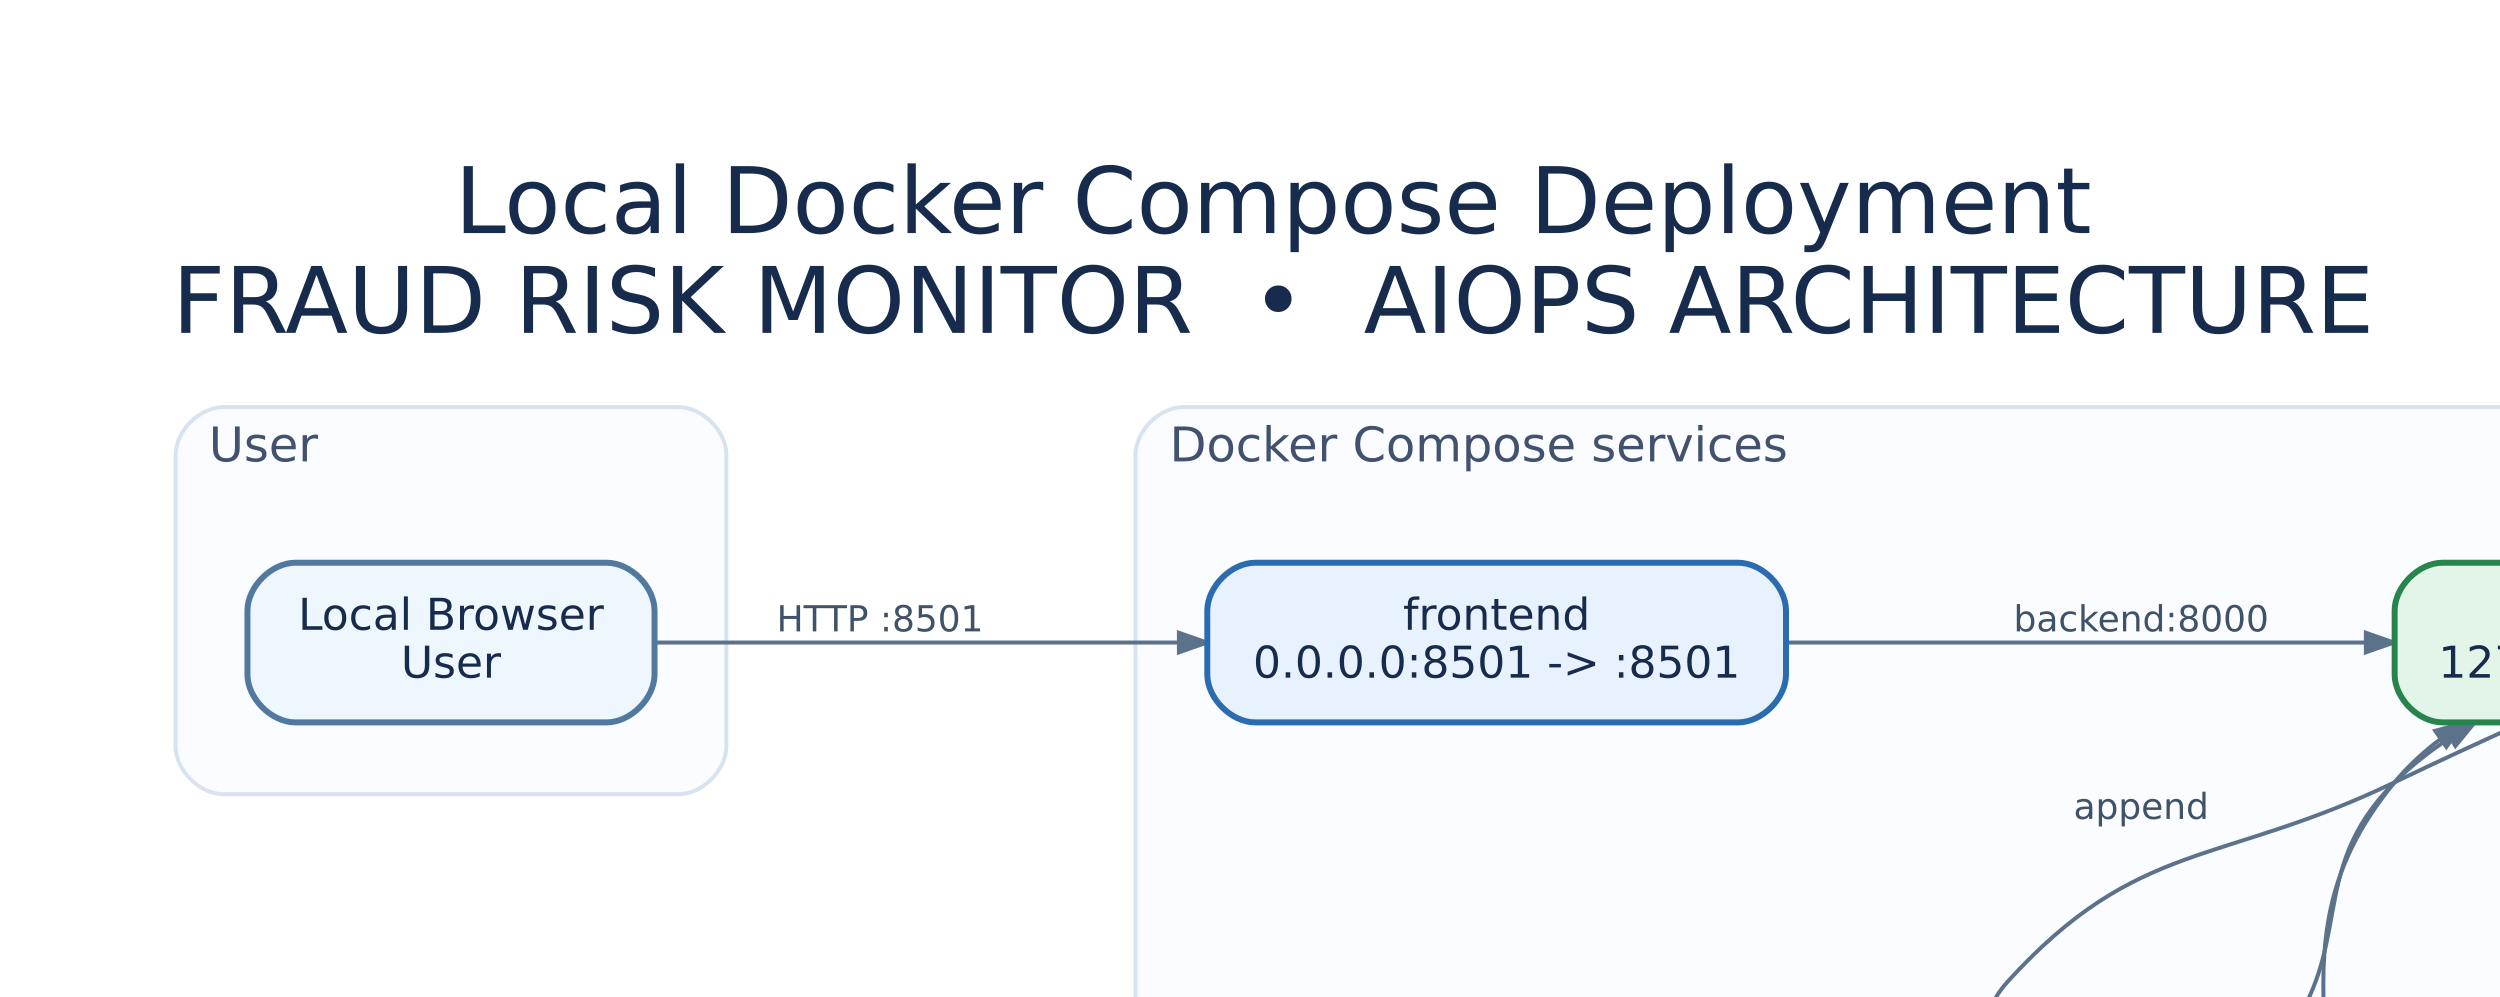
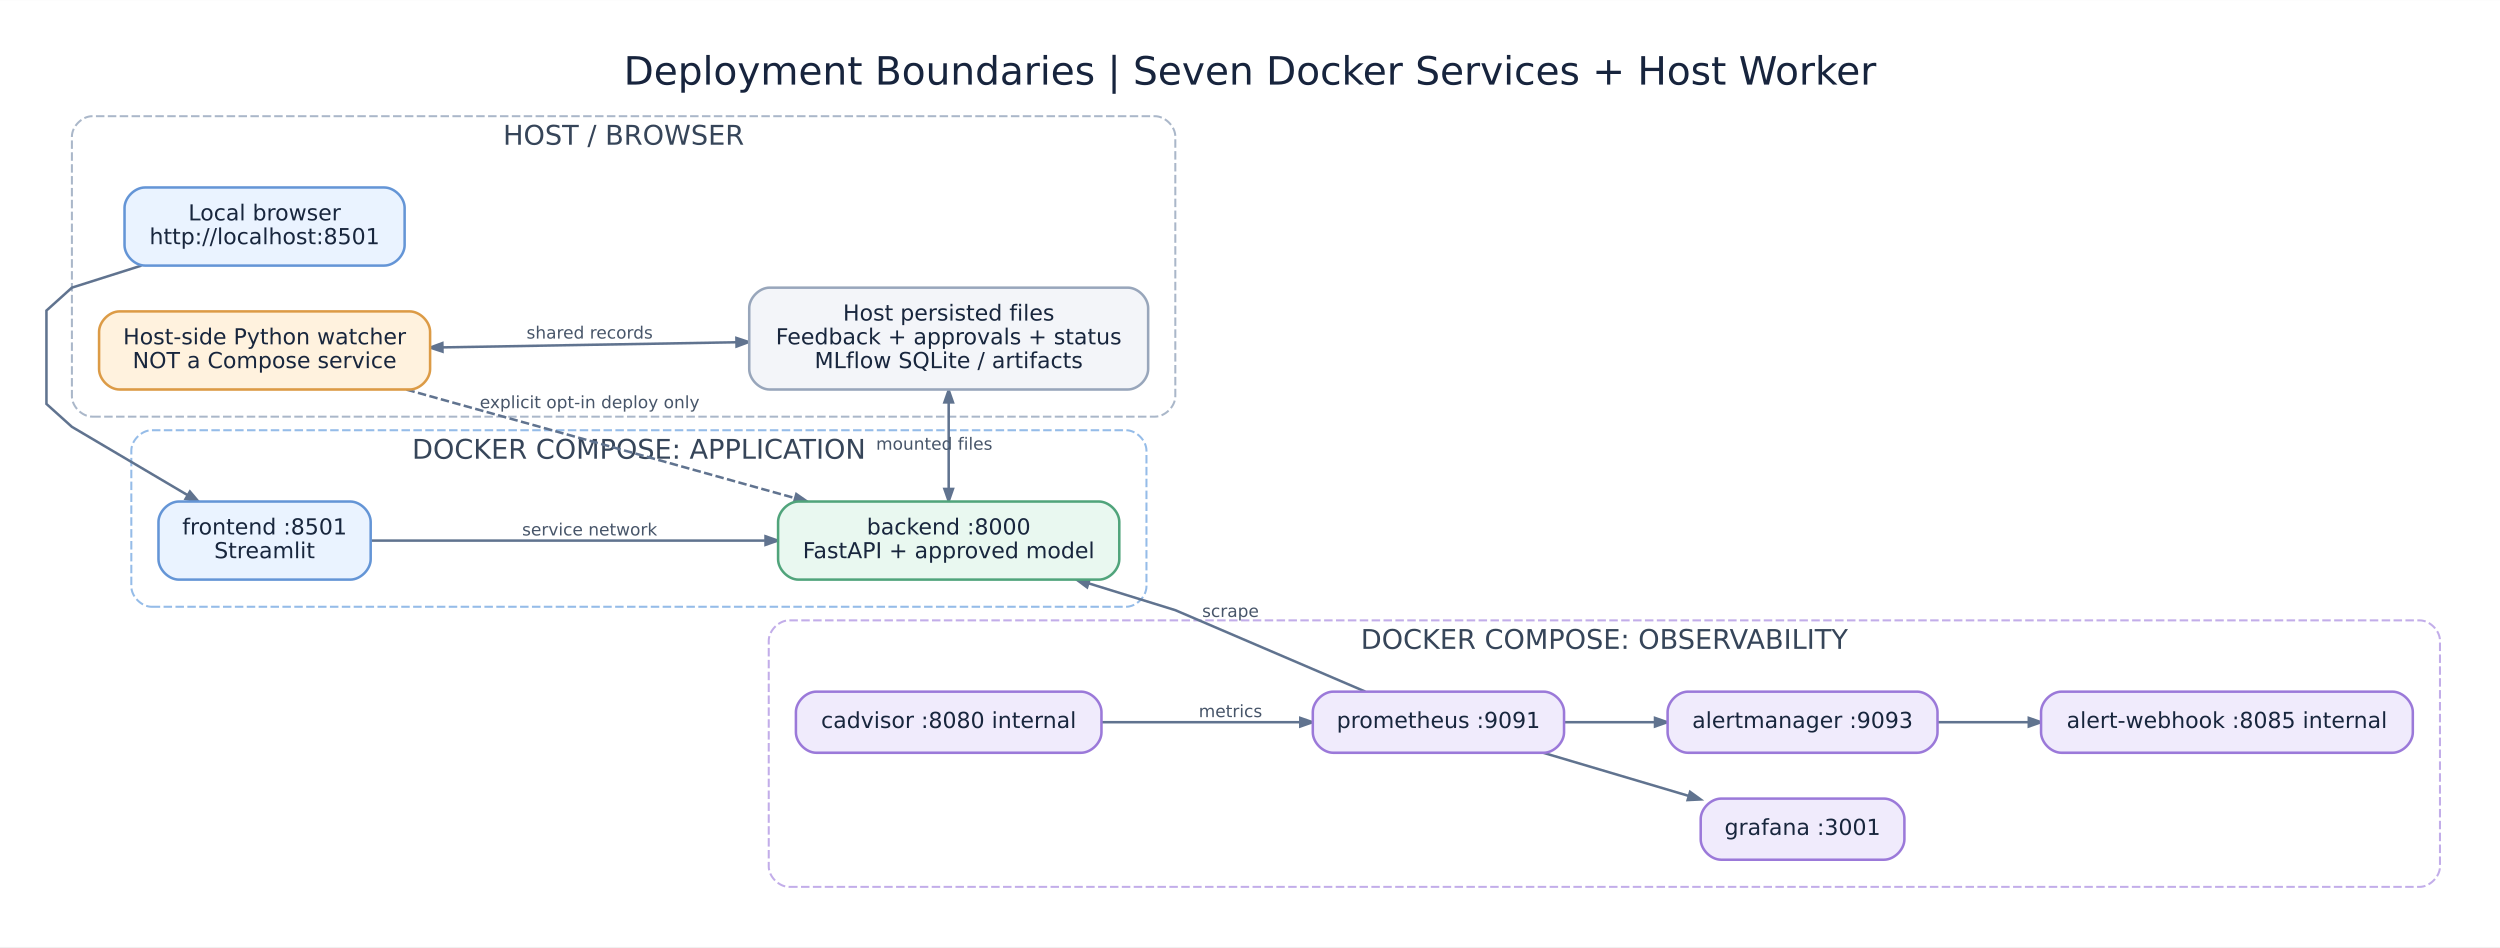
- <svg xmlns="http://www.w3.org/2000/svg" width="3915pt" height="1560pt" viewBox="0.00 0.00 1566.00 624.00">
-   <g id="graph0" class="graph" transform="scale(2.5 2.5) rotate(0) translate(36 588)">
-     <polygon fill="white" stroke="transparent" points="-36,36 -36,-588 1530,-588 1530,36 -36,36" />
-     <text text-anchor="middle" x="283" y="-529.6" font-family="DejaVu Sans" font-size="23.00" fill="#172b4d">Local Docker Compose Deployment</text>
-     <text text-anchor="middle" x="283" y="-504.6" font-family="DejaVu Sans" font-size="23.00" fill="#172b4d">FRAUD RISK MONITOR  •  AIOPS ARCHITECTURE</text>
+ <svg xmlns="http://www.w3.org/2000/svg" width="1473pt" height="558pt" viewBox="0.00 0.00 1472.72 557.72">
+   <g id="graph0" class="graph" transform="scale(1 1) rotate(0) translate(27.36 530.36)">
+     <polygon fill="white" stroke="transparent" points="-27.36,27.36 -27.36,-530.36 1445.36,-530.36 1445.36,27.36 -27.36,27.36" />
+     <text text-anchor="middle" x="709" y="-480.6" font-family="DejaVu Sans" font-size="23.00" fill="#17243d">Deployment Boundaries | Seven Docker Services + Host Worker</text>
    <g id="clust1" class="cluster">
-       <path fill="#fafcff" stroke="#d8e3ef" d="M260.5,-319C260.5,-319 1474,-319 1474,-319 1480,-319 1486,-325 1486,-331 1486,-331 1486,-474 1486,-474 1486,-480 1480,-486 1474,-486 1474,-486 260.5,-486 260.5,-486 254.5,-486 248.5,-480 248.5,-474 248.5,-474 248.5,-331 248.5,-331 248.5,-325 254.5,-319 260.5,-319" />
-       <text text-anchor="middle" x="334.5" y="-472.4" font-family="DejaVu Sans" font-size="12.00" fill="#42526e">Docker Compose services</text>
+       <path fill="white" stroke="#aab7c9" stroke-width="1.2" stroke-dasharray="5,2" d="M27,-285C27,-285 653,-285 653,-285 659,-285 665,-291 665,-297 665,-297 665,-450 665,-450 665,-456 659,-462 653,-462 653,-462 27,-462 27,-462 21,-462 15,-456 15,-450 15,-450 15,-297 15,-297 15,-291 21,-285 27,-285" />
+       <text text-anchor="middle" x="340" y="-445.2" font-family="DejaVu Sans" font-size="16.00" fill="#364559">HOST / BROWSER</text>
    </g>
    <g id="clust2" class="cluster">
-       <path fill="#fafcff" stroke="#d8e3ef" d="M235,-8C235,-8 443,-8 443,-8 449,-8 455,-14 455,-20 455,-20 455,-299 455,-299 455,-305 449,-311 443,-311 443,-311 235,-311 235,-311 229,-311 223,-305 223,-299 223,-299 223,-20 223,-20 223,-14 229,-8 235,-8" />
-       <text text-anchor="middle" x="338" y="-297.4" font-family="DejaVu Sans" font-size="12.00" fill="#42526e">Host-side backing files and volumes</text>
+       <path fill="white" stroke="#95bce8" stroke-width="1.2" stroke-dasharray="5,2" d="M62,-173C62,-173 636,-173 636,-173 642,-173 648,-179 648,-185 648,-185 648,-265 648,-265 648,-271 642,-277 636,-277 636,-277 62,-277 62,-277 56,-277 50,-271 50,-265 50,-265 50,-185 50,-185 50,-179 56,-173 62,-173" />
+       <text text-anchor="middle" x="349" y="-260.2" font-family="DejaVu Sans" font-size="16.00" fill="#364559">DOCKER COMPOSE: APPLICATION</text>
    </g>
    <g id="clust3" class="cluster">
-       <path fill="#fafcff" stroke="#d8e3ef" d="M20,-389C20,-389 134,-389 134,-389 140,-389 146,-395 146,-401 146,-401 146,-474 146,-474 146,-480 140,-486 134,-486 134,-486 20,-486 20,-486 14,-486 8,-480 8,-474 8,-474 8,-401 8,-401 8,-395 14,-389 20,-389" />
-       <text text-anchor="middle" x="30" y="-472.4" font-family="DejaVu Sans" font-size="12.00" fill="#42526e">User</text>
+       <path fill="white" stroke="#c2ade9" stroke-width="1.2" stroke-dasharray="5,2" d="M437.5,-8C437.5,-8 1398,-8 1398,-8 1404,-8 1410,-14 1410,-20 1410,-20 1410,-153 1410,-153 1410,-159 1404,-165 1398,-165 1398,-165 437.5,-165 437.5,-165 431.5,-165 425.5,-159 425.5,-153 425.5,-153 425.5,-20 425.5,-20 425.5,-14 431.5,-8 437.5,-8" />
+       <text text-anchor="middle" x="917.75" y="-148.2" font-family="DejaVu Sans" font-size="16.00" fill="#364559">DOCKER COMPOSE: OBSERVABILITY</text>
+     </g>
+     <g id="edge1" class="edge">
+       <path fill="none" stroke="#60738f" stroke-width="1.5" d="M55.98,-374C33.73,-366.94 15,-361 15,-361 15,-361 0,-347.5 0,-347.5 0,-347.5 0,-292.5 0,-292.5 0,-292.5 15,-279 15,-279 15,-279 51.57,-257.41 83.19,-238.74" />
+       <polygon fill="#60738f" stroke="#60738f" stroke-width="1.5" points="84.52,-240.89 89.44,-235.06 81.96,-236.55 84.52,-240.89" />
+     </g>
+     <g id="edge4" class="edge">
+       <path fill="none" stroke="#60738f" stroke-width="1.5" d="M233.42,-325.81C286.25,-326.74 350.84,-327.86 406.29,-328.83" />
+       <polygon fill="#60738f" stroke="#60738f" stroke-width="1.5" points="233.3,-323.29 226.06,-325.69 233.21,-328.33 233.3,-323.29" />
+       <polygon fill="#60738f" stroke="#60738f" stroke-width="1.5" points="406.45,-331.35 413.7,-328.96 406.54,-326.32 406.45,-331.35" />
+       <text text-anchor="middle" x="320" y="-331" font-family="DejaVu Sans" font-size="10.00" fill="#475569">shared records</text>
+     </g>
+     <g id="edge5" class="edge">
+       <path fill="none" stroke="#60738f" stroke-width="1.5" stroke-dasharray="5,2" d="M212.1,-300.93C278.82,-282.29 372.55,-256.11 441.04,-236.99" />
+       <polygon fill="#60738f" stroke="#60738f" stroke-width="1.5" points="441.75,-239.4 448.01,-235.04 440.39,-234.55 441.75,-239.4" />
+       <text text-anchor="middle" x="320" y="-290" font-family="DejaVu Sans" font-size="10.00" fill="#475569">explicit opt-in deploy only</text>
    </g>
    <g id="edge2" class="edge">
-       <path fill="none" stroke="#5c728b" d="M411.57,-427C455.03,-427 510.77,-427 556.53,-427" />
-       <polygon fill="#5c728b" stroke="#5c728b" points="556.79,-429.45 563.79,-427 556.79,-424.55 556.79,-429.45" />
-       <text text-anchor="middle" x="500.5" y="-429.8" font-family="DejaVu Sans" font-size="9.00" fill="#405267">backend:8000</text>
+       <path fill="none" stroke="#60738f" stroke-width="1.5" d="M191.28,-212C252.98,-212 349.06,-212 423.24,-212" />
+       <polygon fill="#60738f" stroke="#60738f" stroke-width="1.5" points="423.6,-214.52 430.8,-212 423.6,-209.48 423.6,-214.52" />
+       <text text-anchor="middle" x="320" y="-215" font-family="DejaVu Sans" font-size="10.00" fill="#475569">service network</text>
+     </g>
+     <g id="edge3" class="edge">
+       <path fill="none" stroke="#60738f" stroke-width="1.5" d="M531.5,-242.56C531.5,-258.03 531.5,-276.94 531.5,-293.3" />
+       <polygon fill="#60738f" stroke="#60738f" stroke-width="1.5" points="534.02,-242.43 531.5,-235.23 528.98,-242.43 534.02,-242.43" />
+       <polygon fill="#60738f" stroke="#60738f" stroke-width="1.5" points="528.98,-293.41 531.5,-300.61 534.02,-293.41 528.98,-293.41" />
+       <text text-anchor="middle" x="523" y="-265.5" font-family="DejaVu Sans" font-size="10.00" fill="#475569">mounted files</text>
    </g>
    <g id="edge6" class="edge">
-       <path fill="none" stroke="#5c728b" d="M722.07,-408.26C749.54,-401.67 780.55,-394.23 808.6,-387.5" />
-       <polygon fill="#5c728b" stroke="#5c728b" points="809.42,-389.82 815.66,-385.8 808.28,-385.05 809.42,-389.82" />
-       <text text-anchor="middle" x="769" y="-402.8" font-family="DejaVu Sans" font-size="9.00" fill="#405267">metrics</text>
-     </g>
-     <g id="edge4" class="edge">
-       <path fill="none" stroke="#5c728b" d="M596.03,-406.87C585.46,-402.1 574.3,-396.96 564,-392 520.3,-370.95 499.62,-377.89 467,-342 457.34,-331.37 464.63,-322.65 455,-312 441.08,-296.6 422.27,-284.52 403.9,-275.35" />
-       <polygon fill="#5c728b" stroke="#5c728b" points="404.53,-272.94 397.16,-272.1 402.41,-277.35 404.53,-272.94" />
-       <text text-anchor="middle" x="500.5" y="-382.8" font-family="DejaVu Sans" font-size="9.00" fill="#405267">append</text>
+       <path fill="none" stroke="#60738f" stroke-width="1.5" d="M613.91,-186.81C641.28,-178.34 665,-171 665,-171 665,-171 731.32,-142.58 776.92,-123.03" />
+       <polygon fill="#60738f" stroke="#60738f" stroke-width="1.5" points="613.02,-184.45 606.88,-188.98 614.51,-189.26 613.02,-184.45" />
+       <text text-anchor="middle" x="697.5" y="-167" font-family="DejaVu Sans" font-size="10.00" fill="#475569">scrape</text>
    </g>
    <g id="edge8" class="edge">
-       <path fill="none" stroke="#5c728b" d="M974.07,-363.88C1001.54,-362.78 1032.55,-361.54 1060.6,-360.42" />
-       <polygon fill="#5c728b" stroke="#5c728b" points="1060.76,-362.86 1067.66,-360.13 1060.57,-357.97 1060.76,-362.86" />
-       <text text-anchor="middle" x="1021" y="-364.8" font-family="DejaVu Sans" font-size="9.00" fill="#405267">queries</text>
+       <path fill="none" stroke="#60738f" stroke-width="1.5" d="M881.89,-86.95C908.58,-79.04 939.96,-69.73 967.22,-61.65" />
+       <polygon fill="#60738f" stroke="#60738f" stroke-width="1.5" points="968.24,-63.98 974.43,-59.51 966.81,-59.14 968.24,-63.98" />
    </g>
    <g id="edge9" class="edge">
-       <path fill="none" stroke="#5c728b" d="M974.07,-385.74C1001.54,-392.33 1032.55,-399.77 1060.6,-406.5" />
-       <polygon fill="#5c728b" stroke="#5c728b" points="1060.28,-408.95 1067.66,-408.2 1061.42,-404.18 1060.28,-408.95" />
-       <text text-anchor="middle" x="1021" y="-402.8" font-family="DejaVu Sans" font-size="9.00" fill="#405267">alerts</text>
+       <path fill="none" stroke="#60738f" stroke-width="1.5" d="M894.13,-105C911.25,-105 929.65,-105 947.29,-105" />
+       <polygon fill="#60738f" stroke="#60738f" stroke-width="1.5" points="947.59,-107.52 954.79,-105 947.59,-102.48 947.59,-107.52" />
+     </g>
+     <g id="edge7" class="edge">
+       <path fill="none" stroke="#60738f" stroke-width="1.5" d="M621.58,-105C658.85,-105 701.85,-105 738.18,-105" />
+       <polygon fill="#60738f" stroke="#60738f" stroke-width="1.5" points="738.63,-107.52 745.83,-105 738.63,-102.48 738.63,-107.52" />
+       <text text-anchor="middle" x="697.5" y="-108" font-family="DejaVu Sans" font-size="10.00" fill="#475569">metrics</text>
    </g>
    <g id="edge10" class="edge">
-       <path fill="none" stroke="#5c728b" d="M1226.09,-427C1268.19,-427 1319.25,-427 1357.74,-427" />
-       <polygon fill="#5c728b" stroke="#5c728b" points="1357.77,-429.45 1364.77,-427 1357.77,-424.55 1357.77,-429.45" />
-       <text text-anchor="middle" x="1295.5" y="-429.8" font-family="DejaVu Sans" font-size="9.00" fill="#405267">internal webhook</text>
-     </g>
-     <g id="edge7" class="edge">
-       <path fill="none" stroke="#5c728b" d="M693.69,-358.99C726.53,-360.3 770.44,-362.06 808.77,-363.59" />
-       <polygon fill="#5c728b" stroke="#5c728b" points="808.76,-366.04 815.86,-363.87 808.96,-361.15 808.76,-366.04" />
-       <text text-anchor="middle" x="769" y="-364.8" font-family="DejaVu Sans" font-size="9.00" fill="#405267">metrics</text>
-     </g>
-     <g id="edge3" class="edge">
-       <path fill="none" stroke="#5c728b" d="M422.02,-194.72C434.47,-199.87 446.1,-207.04 455,-217 474.57,-238.91 450.62,-257.61 467,-282 486.73,-311.37 510.92,-298.18 534,-325 555.28,-349.73 540.94,-368.92 564,-392 568.15,-396.15 572.87,-399.85 577.9,-403.15" />
-       <polygon fill="#5c728b" stroke="#5c728b" points="576.67,-405.27 583.93,-406.83 579.23,-401.09 576.67,-405.27" />
-       <text text-anchor="middle" x="500.5" y="-327.8" font-family="DejaVu Sans" font-size="9.00" fill="#405267">model loading</text>
-     </g>
-     <g id="edge5" class="edge">
-       <path fill="none" stroke="#5c728b" d="M407.64,-119.86C425.22,-125.01 442.67,-133.39 455,-147 473.26,-167.15 453.31,-183.5 467,-207 486.82,-241.03 513.59,-231.31 534,-265 564.05,-314.61 527.06,-347.29 564,-392 567.31,-396.01 571.18,-399.58 575.4,-402.75" />
-       <polygon fill="#5c728b" stroke="#5c728b" points="574.17,-404.89 581.33,-406.84 576.95,-400.85 574.17,-404.89" />
-       <text text-anchor="middle" x="500.5" y="-267.8" font-family="DejaVu Sans" font-size="9.00" fill="#405267">read</text>
-     </g>
-     <g id="edge11" class="edge">
-       <path fill="none" stroke="#5c728b" d="M435.19,-62.02C442.5,-66.07 449.26,-71 455,-77 470.8,-93.51 453.22,-108.77 467,-127 555.75,-244.44 719.7,-312.79 816.58,-344.74" />
-       <polygon fill="#5c728b" stroke="#5c728b" points="816.02,-347.14 823.44,-346.98 817.54,-342.48 816.02,-347.14" />
-       <text text-anchor="middle" x="643" y="-308.8" font-family="DejaVu Sans" font-size="9.00" fill="#405267">data</text>
-     </g>
-     <g id="edge12" class="edge">
-       <path fill="none" stroke="#5c728b" d="M407.26,-62.01C423.03,-66.59 439.68,-71.72 455,-77 698.54,-161.02 981.08,-283.65 1094.76,-334.06" />
-       <polygon fill="#5c728b" stroke="#5c728b" points="1093.96,-336.38 1101.35,-336.98 1095.95,-331.91 1093.96,-336.38" />
-       <text text-anchor="middle" x="769" y="-204.8" font-family="DejaVu Sans" font-size="9.00" fill="#405267">data</text>
-     </g>
-     <g id="edge1" class="edge">
-       <path fill="none" stroke="#5c728b" d="M128.13,-427C165.31,-427 216.73,-427 259.36,-427" />
-       <polygon fill="#5c728b" stroke="#5c728b" points="259.39,-429.45 266.39,-427 259.39,-424.55 259.39,-429.45" />
-       <text text-anchor="middle" x="184.5" y="-429.8" font-family="DejaVu Sans" font-size="9.00" fill="#405267">HTTP :8501</text>
+       <path fill="none" stroke="#60738f" stroke-width="1.5" d="M1114.31,-105C1131.19,-105 1149.36,-105 1167.31,-105" />
+       <polygon fill="#60738f" stroke="#60738f" stroke-width="1.5" points="1167.79,-107.52 1174.99,-105 1167.79,-102.48 1167.79,-107.52" />
    </g>
    <g id="node1" class="node">
-       <path fill="#e8f2ff" stroke="#2b6cb0" stroke-width="1.5" d="M399.5,-447C399.5,-447 278.5,-447 278.5,-447 272.5,-447 266.5,-441 266.5,-435 266.5,-435 266.5,-419 266.5,-419 266.5,-413 272.5,-407 278.5,-407 278.5,-407 399.5,-407 399.5,-407 405.5,-407 411.5,-413 411.5,-419 411.5,-419 411.5,-435 411.5,-435 411.5,-441 405.5,-447 399.5,-447" />
-       <text text-anchor="middle" x="339" y="-430.2" font-family="DejaVu Sans" font-size="11.00" fill="#172b4d">frontend</text>
-       <text text-anchor="middle" x="339" y="-418.2" font-family="DejaVu Sans" font-size="11.00" fill="#172b4d">0.0.0.0:8501 -&gt; :8501</text>
+       <path fill="#eaf3ff" stroke="#6495d6" stroke-width="1.5" d="M199,-420C199,-420 58,-420 58,-420 52,-420 46,-414 46,-408 46,-408 46,-386 46,-386 46,-380 52,-374 58,-374 58,-374 199,-374 199,-374 205,-374 211,-380 211,-386 211,-386 211,-408 211,-408 211,-414 205,-420 199,-420" />
+       <text text-anchor="middle" x="128.5" y="-400.6" font-family="DejaVu Sans" font-size="13.00" fill="#18263d">Local browser</text>
+       <text text-anchor="middle" x="128.5" y="-386.6" font-family="DejaVu Sans" font-size="13.00" fill="#18263d">http://localhost:8501</text>
    </g>
    <g id="node2" class="node">
-       <path fill="#e3f4e8" stroke="#27844c" stroke-width="1.5" d="M710,-447C710,-447 576,-447 576,-447 570,-447 564,-441 564,-435 564,-435 564,-419 564,-419 564,-413 570,-407 576,-407 576,-407 710,-407 710,-407 716,-407 722,-413 722,-419 722,-419 722,-435 722,-435 722,-441 716,-447 710,-447" />
-       <text text-anchor="middle" x="643" y="-430.2" font-family="DejaVu Sans" font-size="11.00" fill="#172b4d">backend</text>
-       <text text-anchor="middle" x="643" y="-418.2" font-family="DejaVu Sans" font-size="11.00" fill="#172b4d">127.0.0.1:8000 -&gt; :8000</text>
+       <path fill="#fff2de" stroke="#dc9b46" stroke-width="1.5" d="M214,-347C214,-347 43,-347 43,-347 37,-347 31,-341 31,-335 31,-335 31,-313 31,-313 31,-307 37,-301 43,-301 43,-301 214,-301 214,-301 220,-301 226,-307 226,-313 226,-313 226,-335 226,-335 226,-341 220,-347 214,-347" />
+       <text text-anchor="middle" x="128.5" y="-327.6" font-family="DejaVu Sans" font-size="13.00" fill="#18263d">Host-side Python watcher</text>
+       <text text-anchor="middle" x="128.5" y="-313.6" font-family="DejaVu Sans" font-size="13.00" fill="#18263d">NOT a Compose service</text>
    </g>
    <g id="node3" class="node">
-       <path fill="#f1eafe" stroke="#7652a8" stroke-width="1.5" d="M962,-387C962,-387 828,-387 828,-387 822,-387 816,-381 816,-375 816,-375 816,-359 816,-359 816,-353 822,-347 828,-347 828,-347 962,-347 962,-347 968,-347 974,-353 974,-359 974,-359 974,-375 974,-375 974,-381 968,-387 962,-387" />
-       <text text-anchor="middle" x="895" y="-370.2" font-family="DejaVu Sans" font-size="11.00" fill="#172b4d">prometheus</text>
-       <text text-anchor="middle" x="895" y="-358.2" font-family="DejaVu Sans" font-size="11.00" fill="#172b4d">127.0.0.1:9091 -&gt; :9090</text>
+       <path fill="#f3f5f9" stroke="#98a6bb" stroke-width="1.5" d="M637,-361C637,-361 426,-361 426,-361 420,-361 414,-355 414,-349 414,-349 414,-313 414,-313 414,-307 420,-301 426,-301 426,-301 637,-301 637,-301 643,-301 649,-307 649,-313 649,-313 649,-349 649,-349 649,-355 643,-361 637,-361" />
+       <text text-anchor="middle" x="531.5" y="-341.6" font-family="DejaVu Sans" font-size="13.00" fill="#18263d">Host persisted files</text>
+       <text text-anchor="middle" x="531.5" y="-327.6" font-family="DejaVu Sans" font-size="13.00" fill="#18263d">Feedback + approvals + status</text>
+       <text text-anchor="middle" x="531.5" y="-313.6" font-family="DejaVu Sans" font-size="13.00" fill="#18263d">MLflow SQLite / artifacts</text>
    </g>
    <g id="node4" class="node">
-       <path fill="#f1eafe" stroke="#7652a8" stroke-width="1.5" d="M1214,-377C1214,-377 1080,-377 1080,-377 1074,-377 1068,-371 1068,-365 1068,-365 1068,-349 1068,-349 1068,-343 1074,-337 1080,-337 1080,-337 1214,-337 1214,-337 1220,-337 1226,-343 1226,-349 1226,-349 1226,-365 1226,-365 1226,-371 1220,-377 1214,-377" />
-       <text text-anchor="middle" x="1147" y="-360.2" font-family="DejaVu Sans" font-size="11.00" fill="#172b4d">grafana</text>
-       <text text-anchor="middle" x="1147" y="-348.2" font-family="DejaVu Sans" font-size="11.00" fill="#172b4d">127.0.0.1:3001 -&gt; :3000</text>
+       <path fill="#eaf3ff" stroke="#6495d6" stroke-width="1.5" d="M179,-235C179,-235 78,-235 78,-235 72,-235 66,-229 66,-223 66,-223 66,-201 66,-201 66,-195 72,-189 78,-189 78,-189 179,-189 179,-189 185,-189 191,-195 191,-201 191,-201 191,-223 191,-223 191,-229 185,-235 179,-235" />
+       <text text-anchor="middle" x="128.5" y="-215.6" font-family="DejaVu Sans" font-size="13.00" fill="#18263d">frontend :8501</text>
+       <text text-anchor="middle" x="128.5" y="-201.6" font-family="DejaVu Sans" font-size="13.00" fill="#18263d">Streamlit</text>
    </g>
    <g id="node5" class="node">
-       <path fill="#f1eafe" stroke="#7652a8" stroke-width="1.5" d="M1214,-447C1214,-447 1080,-447 1080,-447 1074,-447 1068,-441 1068,-435 1068,-435 1068,-419 1068,-419 1068,-413 1074,-407 1080,-407 1080,-407 1214,-407 1214,-407 1220,-407 1226,-413 1226,-419 1226,-419 1226,-435 1226,-435 1226,-441 1220,-447 1214,-447" />
-       <text text-anchor="middle" x="1147" y="-430.2" font-family="DejaVu Sans" font-size="11.00" fill="#172b4d">alertmanager</text>
-       <text text-anchor="middle" x="1147" y="-418.2" font-family="DejaVu Sans" font-size="11.00" fill="#172b4d">127.0.0.1:9093 -&gt; :9093</text>
+       <path fill="#e9f8f0" stroke="#50a47b" stroke-width="1.5" d="M620,-235C620,-235 443,-235 443,-235 437,-235 431,-229 431,-223 431,-223 431,-201 431,-201 431,-195 437,-189 443,-189 443,-189 620,-189 620,-189 626,-189 632,-195 632,-201 632,-201 632,-223 632,-223 632,-229 626,-235 620,-235" />
+       <text text-anchor="middle" x="531.5" y="-215.6" font-family="DejaVu Sans" font-size="13.00" fill="#18263d">backend :8000</text>
+       <text text-anchor="middle" x="531.5" y="-201.6" font-family="DejaVu Sans" font-size="13.00" fill="#18263d">FastAPI + approved model</text>
    </g>
    <g id="node6" class="node">
-       <path fill="#f1eafe" stroke="#7652a8" stroke-width="1.5" d="M681.5,-377C681.5,-377 604.5,-377 604.5,-377 598.5,-377 592.5,-371 592.5,-365 592.5,-365 592.5,-349 592.5,-349 592.5,-343 598.5,-337 604.5,-337 604.5,-337 681.5,-337 681.5,-337 687.5,-337 693.5,-343 693.5,-349 693.5,-349 693.5,-365 693.5,-365 693.5,-371 687.5,-377 681.5,-377" />
-       <text text-anchor="middle" x="643" y="-360.2" font-family="DejaVu Sans" font-size="11.00" fill="#172b4d">cadvisor</text>
-       <text text-anchor="middle" x="643" y="-348.2" font-family="DejaVu Sans" font-size="11.00" fill="#172b4d">internal :8080</text>
+       <path fill="#f0ebfc" stroke="#9b79d9" stroke-width="1.5" d="M882,-123C882,-123 758,-123 758,-123 752,-123 746,-117 746,-111 746,-111 746,-99 746,-99 746,-93 752,-87 758,-87 758,-87 882,-87 882,-87 888,-87 894,-93 894,-99 894,-99 894,-111 894,-111 894,-117 888,-123 882,-123" />
+       <text text-anchor="middle" x="820" y="-101.6" font-family="DejaVu Sans" font-size="13.00" fill="#18263d">prometheus :9091</text>
    </g>
    <g id="node7" class="node">
-       <path fill="#ffe7e7" stroke="#b95151" stroke-width="1.5" d="M1456,-447C1456,-447 1377,-447 1377,-447 1371,-447 1365,-441 1365,-435 1365,-435 1365,-419 1365,-419 1365,-413 1371,-407 1377,-407 1377,-407 1456,-407 1456,-407 1462,-407 1468,-413 1468,-419 1468,-419 1468,-435 1468,-435 1468,-441 1462,-447 1456,-447" />
-       <text text-anchor="middle" x="1416.5" y="-430.2" font-family="DejaVu Sans" font-size="11.00" fill="#172b4d">alert-webhook</text>
-       <text text-anchor="middle" x="1416.5" y="-418.2" font-family="DejaVu Sans" font-size="11.00" fill="#172b4d">internal :8085</text>
+       <path fill="#f0ebfc" stroke="#9b79d9" stroke-width="1.5" d="M1082.5,-60C1082.5,-60 986.5,-60 986.5,-60 980.5,-60 974.5,-54 974.5,-48 974.5,-48 974.5,-36 974.5,-36 974.5,-30 980.5,-24 986.5,-24 986.5,-24 1082.5,-24 1082.5,-24 1088.5,-24 1094.5,-30 1094.5,-36 1094.5,-36 1094.5,-48 1094.5,-48 1094.5,-54 1088.5,-60 1082.5,-60" />
+       <text text-anchor="middle" x="1034.5" y="-38.6" font-family="DejaVu Sans" font-size="13.00" fill="#18263d">grafana :3001</text>
    </g>
    <g id="node8" class="node">
-       <path fill="#edf1f6" stroke="#617287" stroke-width="1.5" d="M410,-202C410,-202 268,-202 268,-202 262,-202 256,-196 256,-190 256,-190 256,-174 256,-174 256,-168 262,-162 268,-162 268,-162 410,-162 410,-162 416,-162 422,-168 422,-174 422,-174 422,-190 422,-190 422,-196 416,-202 410,-202" />
-       <text text-anchor="middle" x="339" y="-185.2" font-family="DejaVu Sans" font-size="11.00" fill="#172b4d">MLflow SQLite + Artifacts</text>
-       <text text-anchor="middle" x="339" y="-173.2" font-family="DejaVu Sans" font-size="11.00" fill="#172b4d">Mounted into backend</text>
+       <path fill="#f0ebfc" stroke="#9b79d9" stroke-width="1.5" d="M609.5,-123C609.5,-123 453.5,-123 453.5,-123 447.5,-123 441.5,-117 441.5,-111 441.5,-111 441.5,-99 441.5,-99 441.5,-93 447.5,-87 453.5,-87 453.5,-87 609.5,-87 609.5,-87 615.5,-87 621.5,-93 621.5,-99 621.5,-99 621.5,-111 621.5,-111 621.5,-117 615.5,-123 609.5,-123" />
+       <text text-anchor="middle" x="531.5" y="-101.6" font-family="DejaVu Sans" font-size="13.00" fill="#18263d">cadvisor :8080 internal</text>
    </g>
    <g id="node9" class="node">
-       <path fill="#edf1f6" stroke="#617287" stroke-width="1.5" d="M386,-272C386,-272 292,-272 292,-272 286,-272 280,-266 280,-260 280,-260 280,-244 280,-244 280,-238 286,-232 292,-232 292,-232 386,-232 386,-232 392,-232 398,-238 398,-244 398,-244 398,-260 398,-260 398,-266 392,-272 386,-272" />
-       <text text-anchor="middle" x="339" y="-255.2" font-family="DejaVu Sans" font-size="11.00" fill="#172b4d">Feedback JSONL</text>
-       <text text-anchor="middle" x="339" y="-243.2" font-family="DejaVu Sans" font-size="11.00" fill="#172b4d">Persistent mount</text>
+       <path fill="#f0ebfc" stroke="#9b79d9" stroke-width="1.5" d="M1102,-123C1102,-123 967,-123 967,-123 961,-123 955,-117 955,-111 955,-111 955,-99 955,-99 955,-93 961,-87 967,-87 967,-87 1102,-87 1102,-87 1108,-87 1114,-93 1114,-99 1114,-99 1114,-111 1114,-111 1114,-117 1108,-123 1102,-123" />
+       <text text-anchor="middle" x="1034.5" y="-101.6" font-family="DejaVu Sans" font-size="13.00" fill="#18263d">alertmanager :9093</text>
    </g>
    <g id="node10" class="node">
-       <path fill="#edf1f6" stroke="#617287" stroke-width="1.5" d="M395.5,-132C395.5,-132 282.5,-132 282.5,-132 276.5,-132 270.5,-126 270.5,-120 270.5,-120 270.5,-104 270.5,-104 270.5,-98 276.5,-92 282.5,-92 282.5,-92 395.5,-92 395.5,-92 401.5,-92 407.5,-98 407.5,-104 407.5,-104 407.5,-120 407.5,-120 407.5,-126 401.5,-132 395.5,-132" />
-       <text text-anchor="middle" x="339" y="-115.2" font-family="DejaVu Sans" font-size="11.00" fill="#172b4d">Pipeline Status JSON</text>
-       <text text-anchor="middle" x="339" y="-103.2" font-family="DejaVu Sans" font-size="11.00" fill="#172b4d">Read-only mount</text>
-     </g>
-     <g id="node11" class="node">
-       <path fill="#edf1f6" stroke="#617287" stroke-width="1.5" d="M425,-62C425,-62 253,-62 253,-62 247,-62 241,-56 241,-50 241,-50 241,-38 241,-38 241,-32 247,-26 253,-26 253,-26 425,-26 425,-26 431,-26 437,-32 437,-38 437,-38 437,-50 437,-50 437,-56 431,-62 425,-62" />
-       <text text-anchor="middle" x="339" y="-41.2" font-family="DejaVu Sans" font-size="11.00" fill="#172b4d">Grafana / Prometheus Volumes</text>
-     </g>
-     <g id="node12" class="node">
-       <path fill="#eef6fe" stroke="#51799f" stroke-width="1.5" d="M116,-447C116,-447 38,-447 38,-447 32,-447 26,-441 26,-435 26,-435 26,-419 26,-419 26,-413 32,-407 38,-407 38,-407 116,-407 116,-407 122,-407 128,-413 128,-419 128,-419 128,-435 128,-435 128,-441 122,-447 116,-447" />
-       <text text-anchor="middle" x="77" y="-430.2" font-family="DejaVu Sans" font-size="11.00" fill="#172b4d">Local Browser</text>
-       <text text-anchor="middle" x="77" y="-418.2" font-family="DejaVu Sans" font-size="11.00" fill="#172b4d">User</text>
+       <path fill="#f0ebfc" stroke="#9b79d9" stroke-width="1.5" d="M1382,-123C1382,-123 1187,-123 1187,-123 1181,-123 1175,-117 1175,-111 1175,-111 1175,-99 1175,-99 1175,-93 1181,-87 1187,-87 1187,-87 1382,-87 1382,-87 1388,-87 1394,-93 1394,-99 1394,-99 1394,-111 1394,-111 1394,-117 1388,-123 1382,-123" />
+       <text text-anchor="middle" x="1284.5" y="-101.6" font-family="DejaVu Sans" font-size="13.00" fill="#18263d">alert-webhook :8085 internal</text>
    </g>
  </g>
</svg>
